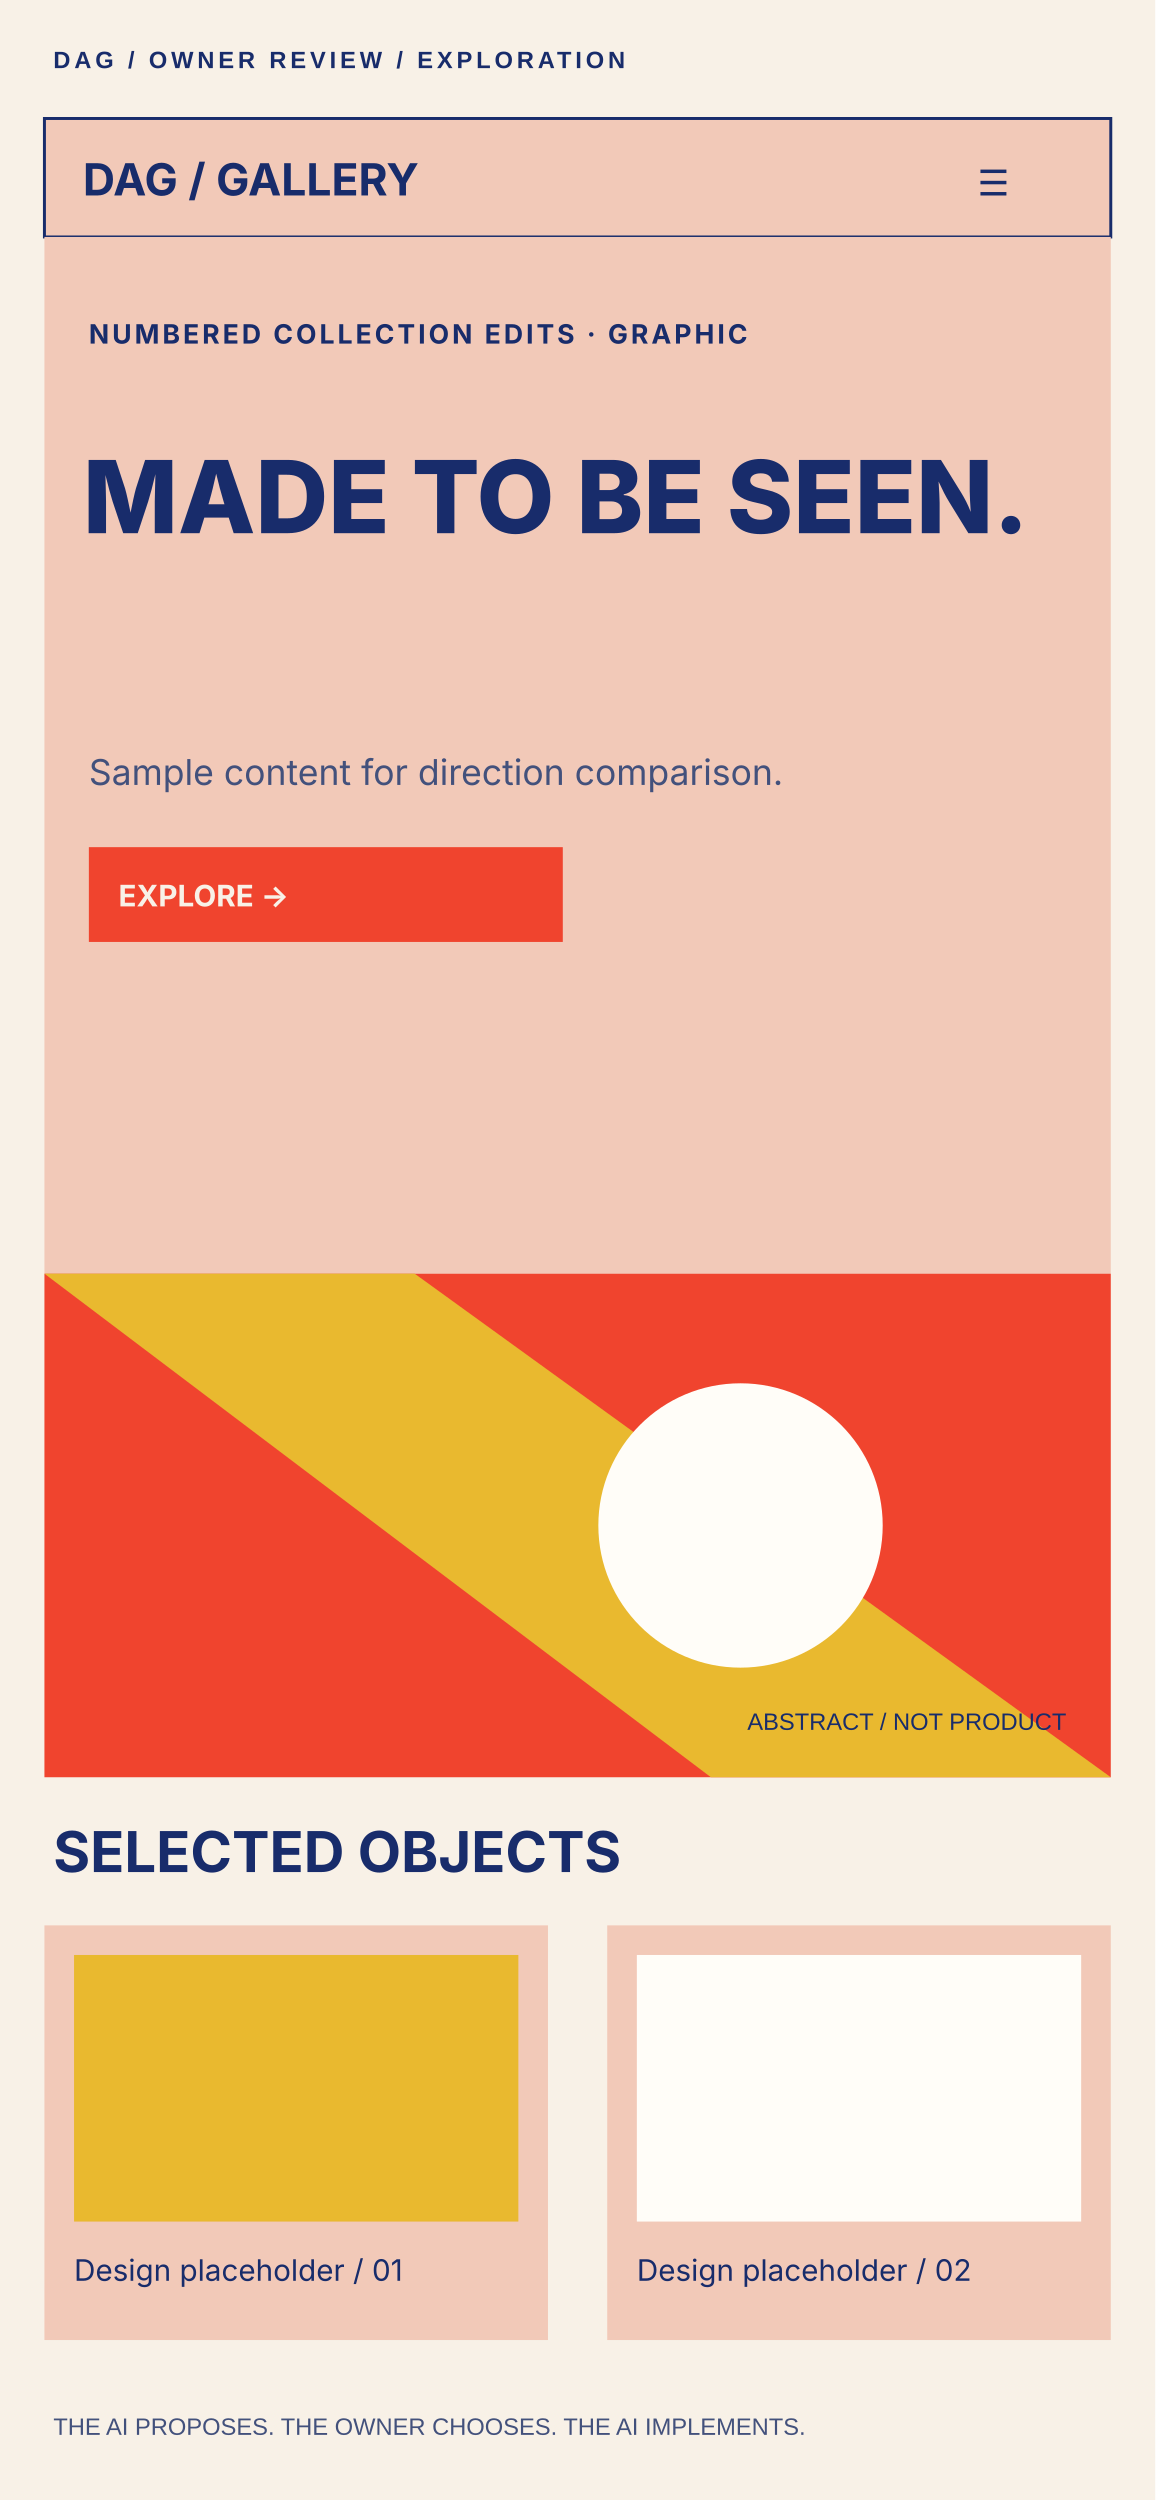
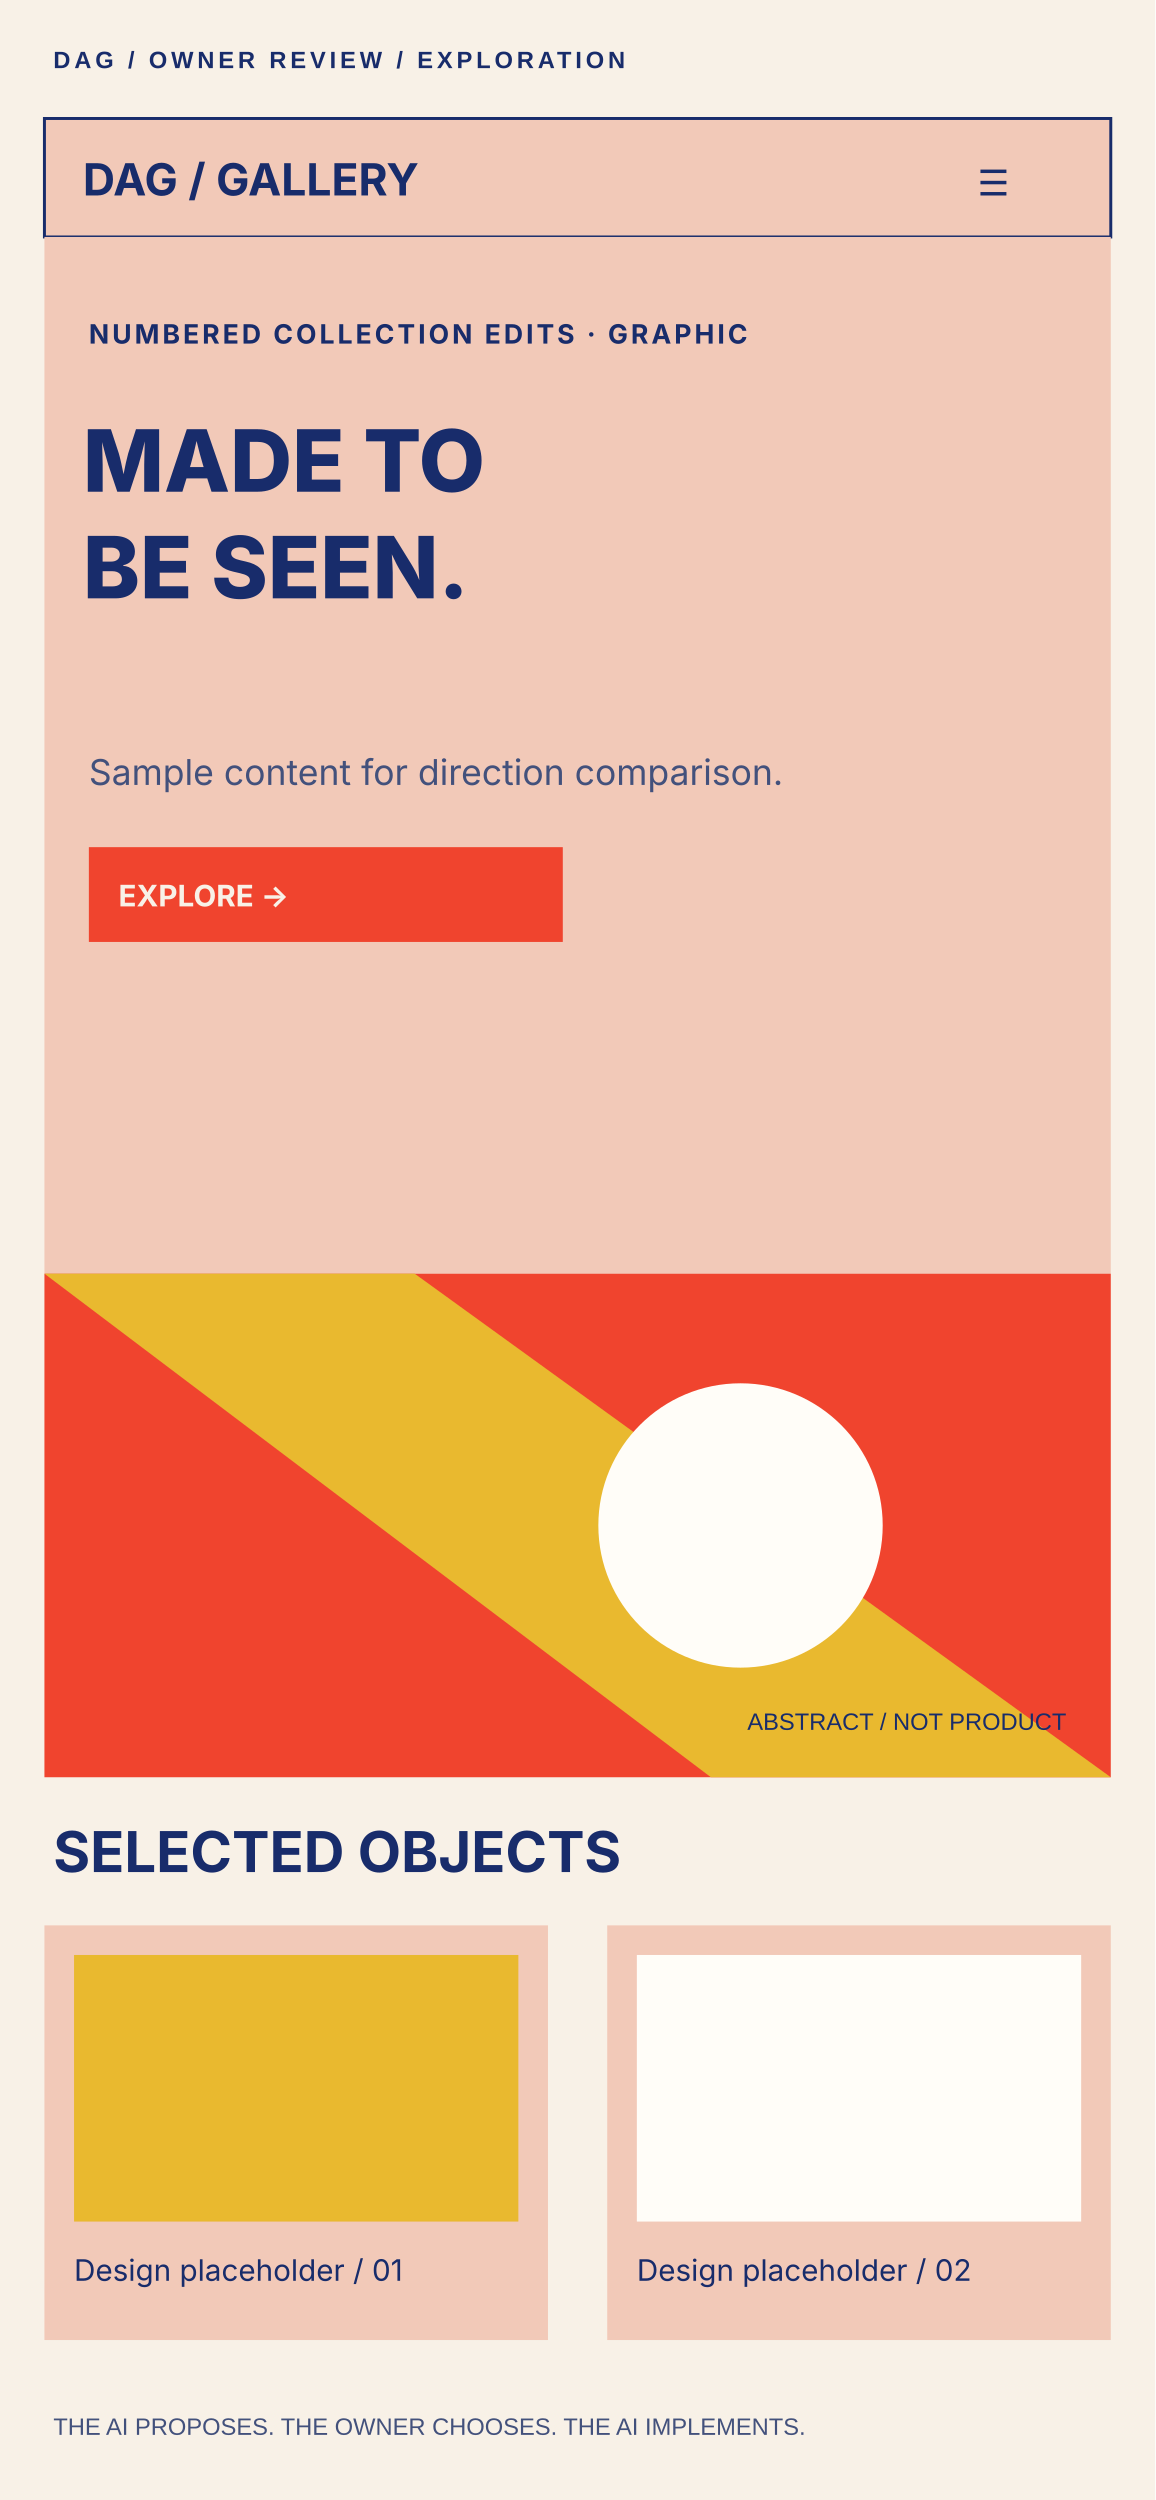
<svg xmlns="http://www.w3.org/2000/svg" width="390" height="844" viewBox="0 0 390 844" role="img" aria-labelledby="title desc">
  <rect width="390" height="844" fill="#F8F1E7" />
  <text x="18" y="23" font-family="Arial,sans-serif" font-size="8" font-weight="700" letter-spacing="1.3" fill="#182C6B">DAG / OWNER REVIEW / EXPLORATION</text>
  <rect x="15" y="40" width="360" height="40" fill="#F2C9B8" stroke="#182C6B" />
  <text x="28" y="66" font-family="Inter,Arial,sans-serif" font-size="15" font-weight="700" fill="#182C6B">DAG / GALLERY</text>
  <text x="330" y="66" font-family="Inter,Arial,sans-serif" font-size="12" fill="#182C6B">☰</text>
  <rect x="15" y="80" width="360" height="350" fill="#F2C9B8" />
  <text x="30" y="116" font-family="Inter,Arial,sans-serif" font-size="9" font-weight="700" letter-spacing="1" fill="#182C6B">NUMBERED COLLECTION EDITS · GRAPHIC</text>
-   <text x="28" y="180" font-family="Inter,Arial,sans-serif" font-size="34" font-weight="800" fill="#182C6B">MADE TO BE SEEN.</text>
+   <text x="28" y="166" font-family="Inter,Arial,sans-serif" font-size="29" font-weight="800" fill="#182C6B">
+     <tspan x="28" dy="0">MADE TO</tspan>
+     <tspan x="28" dy="36">BE SEEN.</tspan>
+   </text>
  <text x="30" y="265" font-family="Inter,Arial,sans-serif" font-size="12" fill="#43517C">Sample content for direction comparison.</text>
  <rect x="30" y="286" width="160" height="32" fill="#F0442E" />
  <text x="40" y="306" font-family="Inter,Arial,sans-serif" font-size="10" font-weight="700" fill="#F8F1E7">EXPLORE →</text>
  <rect x="15" y="430" width="360" height="170" fill="#F0442E" />
  <path d="M15 430 L140 430 L375 600 L240 600 Z" fill="#E9B92F" />
  <circle cx="250" cy="515" r="48" fill="#FFFDF8" />
  <text x="360" y="584" text-anchor="end" font-family="Arial,sans-serif" font-size="8" fill="#182C6B">ABSTRACT / NOT PRODUCT</text>
  <text x="18" y="632" font-family="Inter,Arial,sans-serif" font-size="19" font-weight="700" fill="#182C6B">SELECTED OBJECTS</text>
  <g transform="translate(15 650)">
    <rect width="170" height="140" fill="#F2C9B8" />
    <rect x="10" y="10" width="150" height="90" fill="#E9B92F" />
    <text x="10" y="120" font-family="Inter,Arial,sans-serif" font-size="10" fill="#182C6B">Design placeholder / 01</text>
  </g>
  <g transform="translate(205 650)">
    <rect width="170" height="140" fill="#F2C9B8" />
    <rect x="10" y="10" width="150" height="90" fill="#FFFDF8" />
    <text x="10" y="120" font-family="Inter,Arial,sans-serif" font-size="10" fill="#182C6B">Design placeholder / 02</text>
  </g>
  <text x="18" y="822" font-family="Arial,sans-serif" font-size="8" fill="#43517C">THE AI PROPOSES. THE OWNER CHOOSES. THE AI IMPLEMENTS.</text>
</svg>
